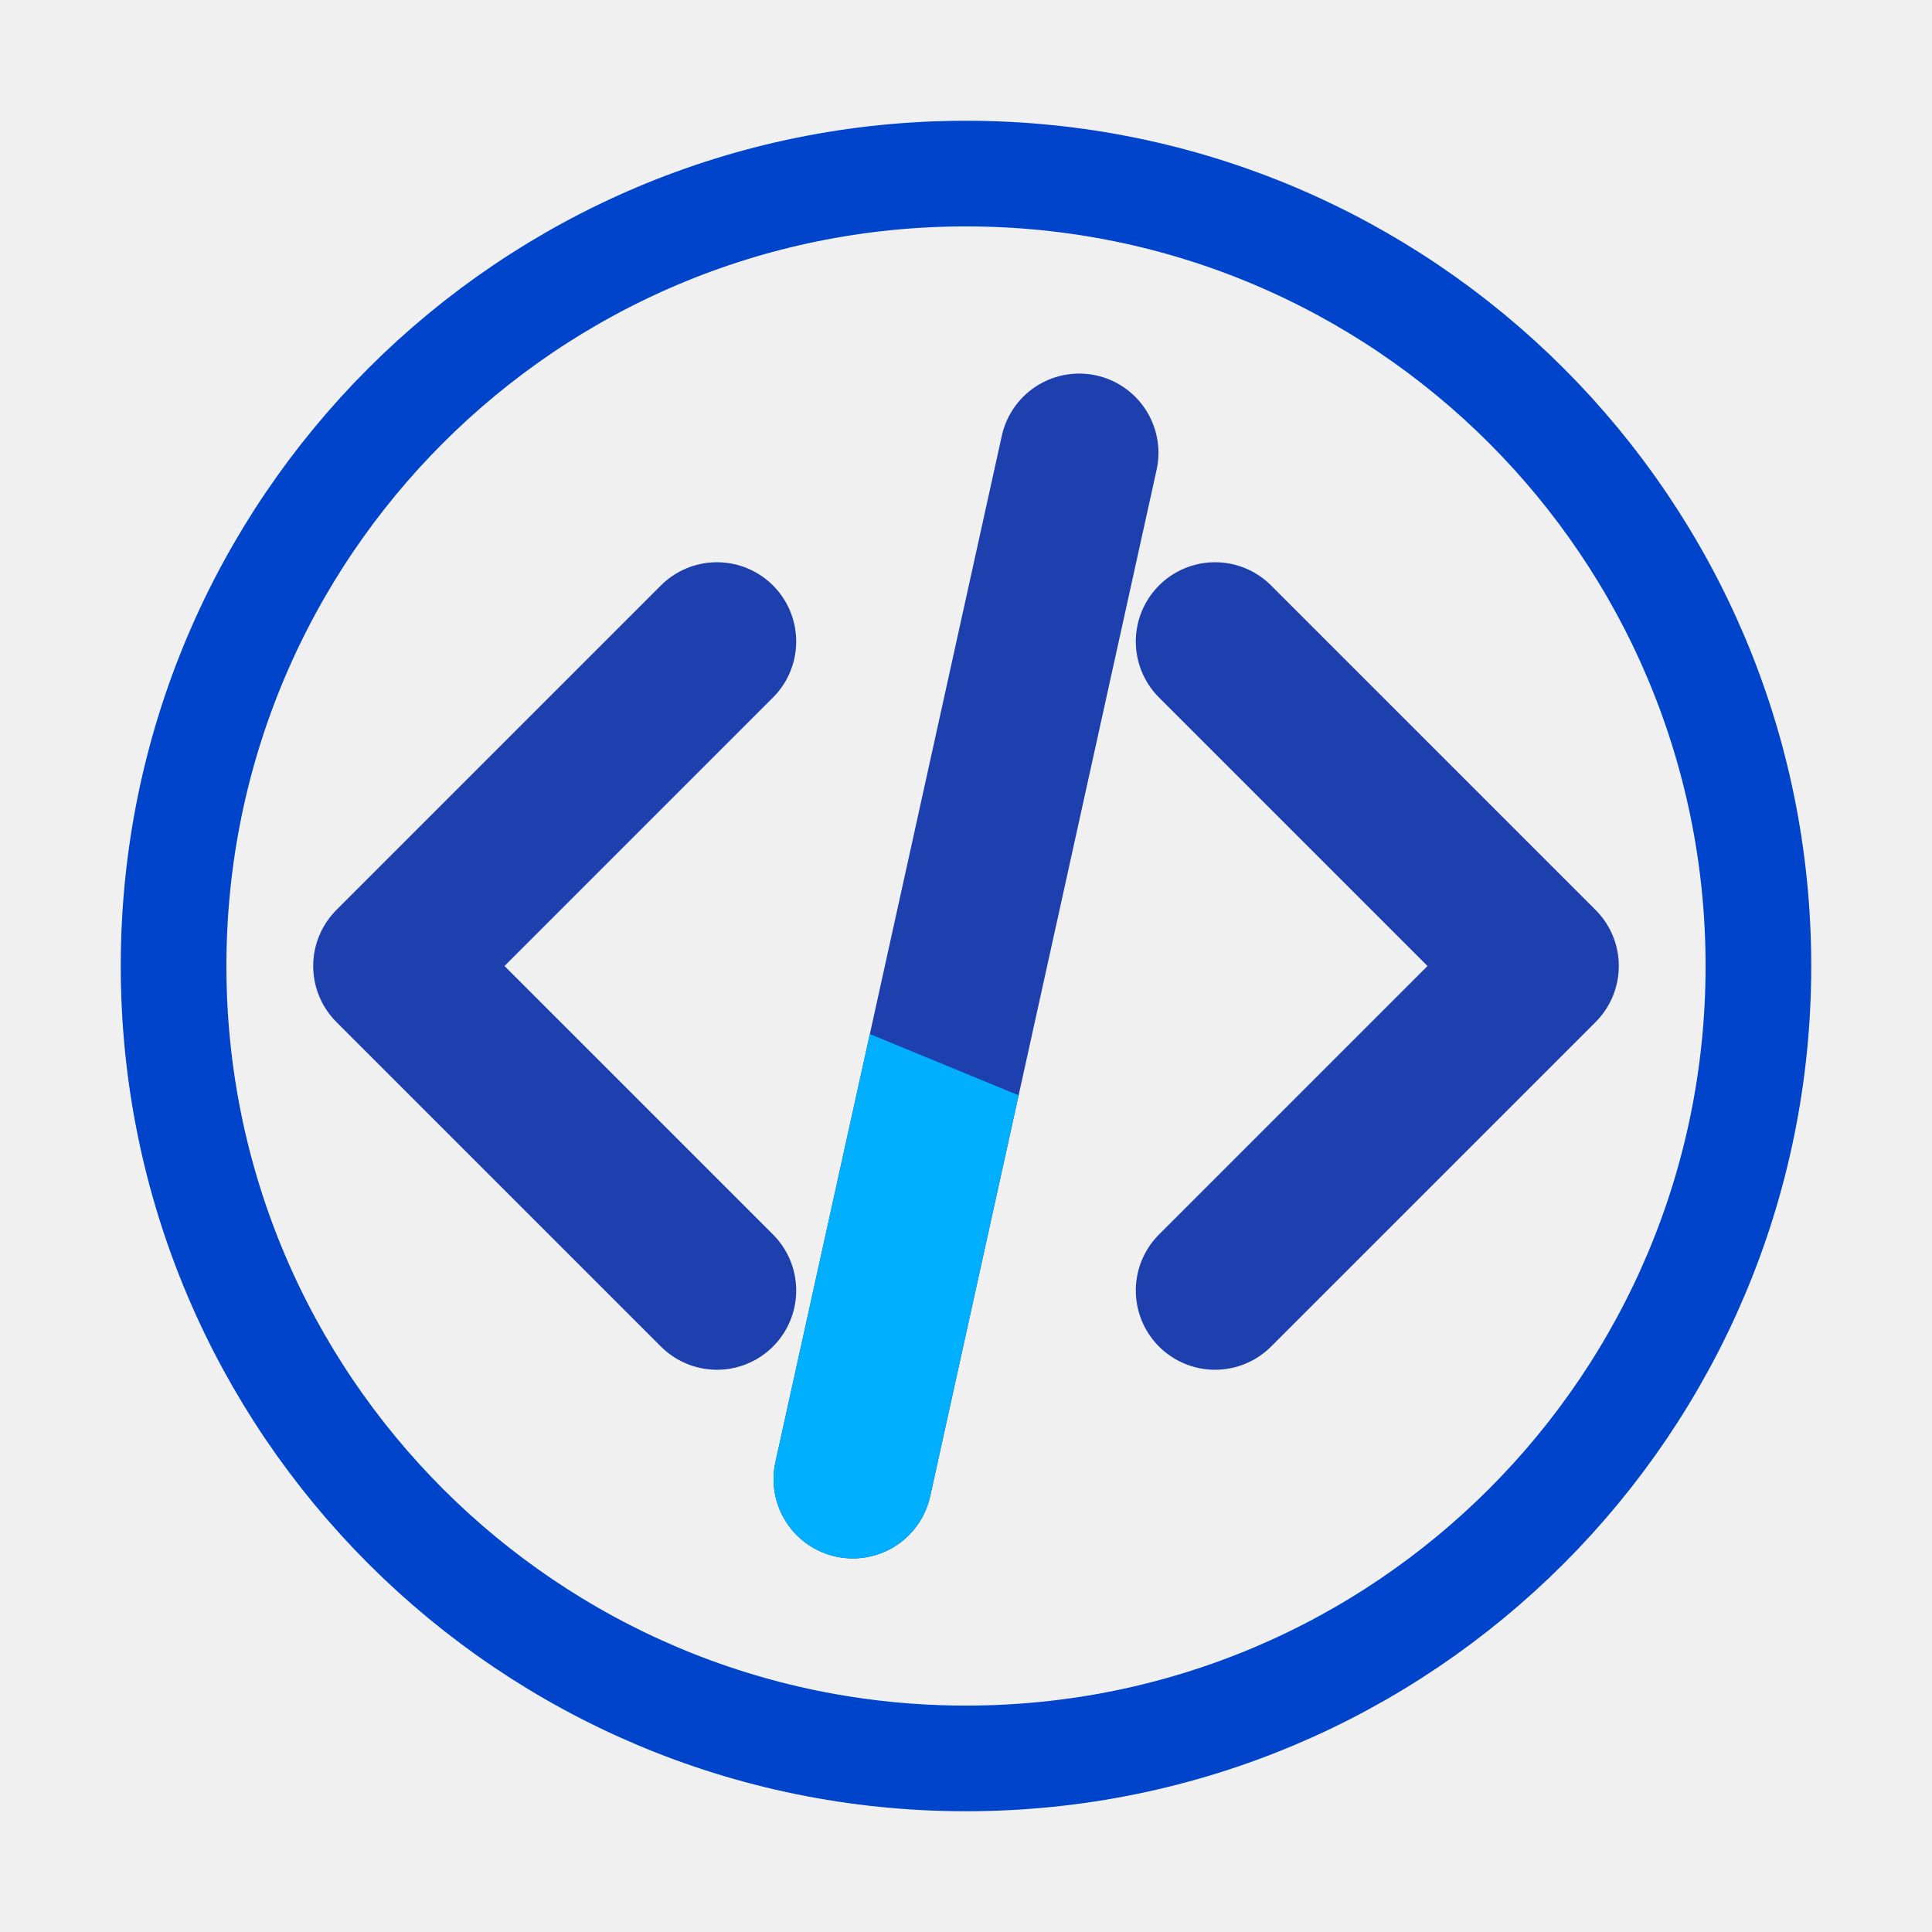
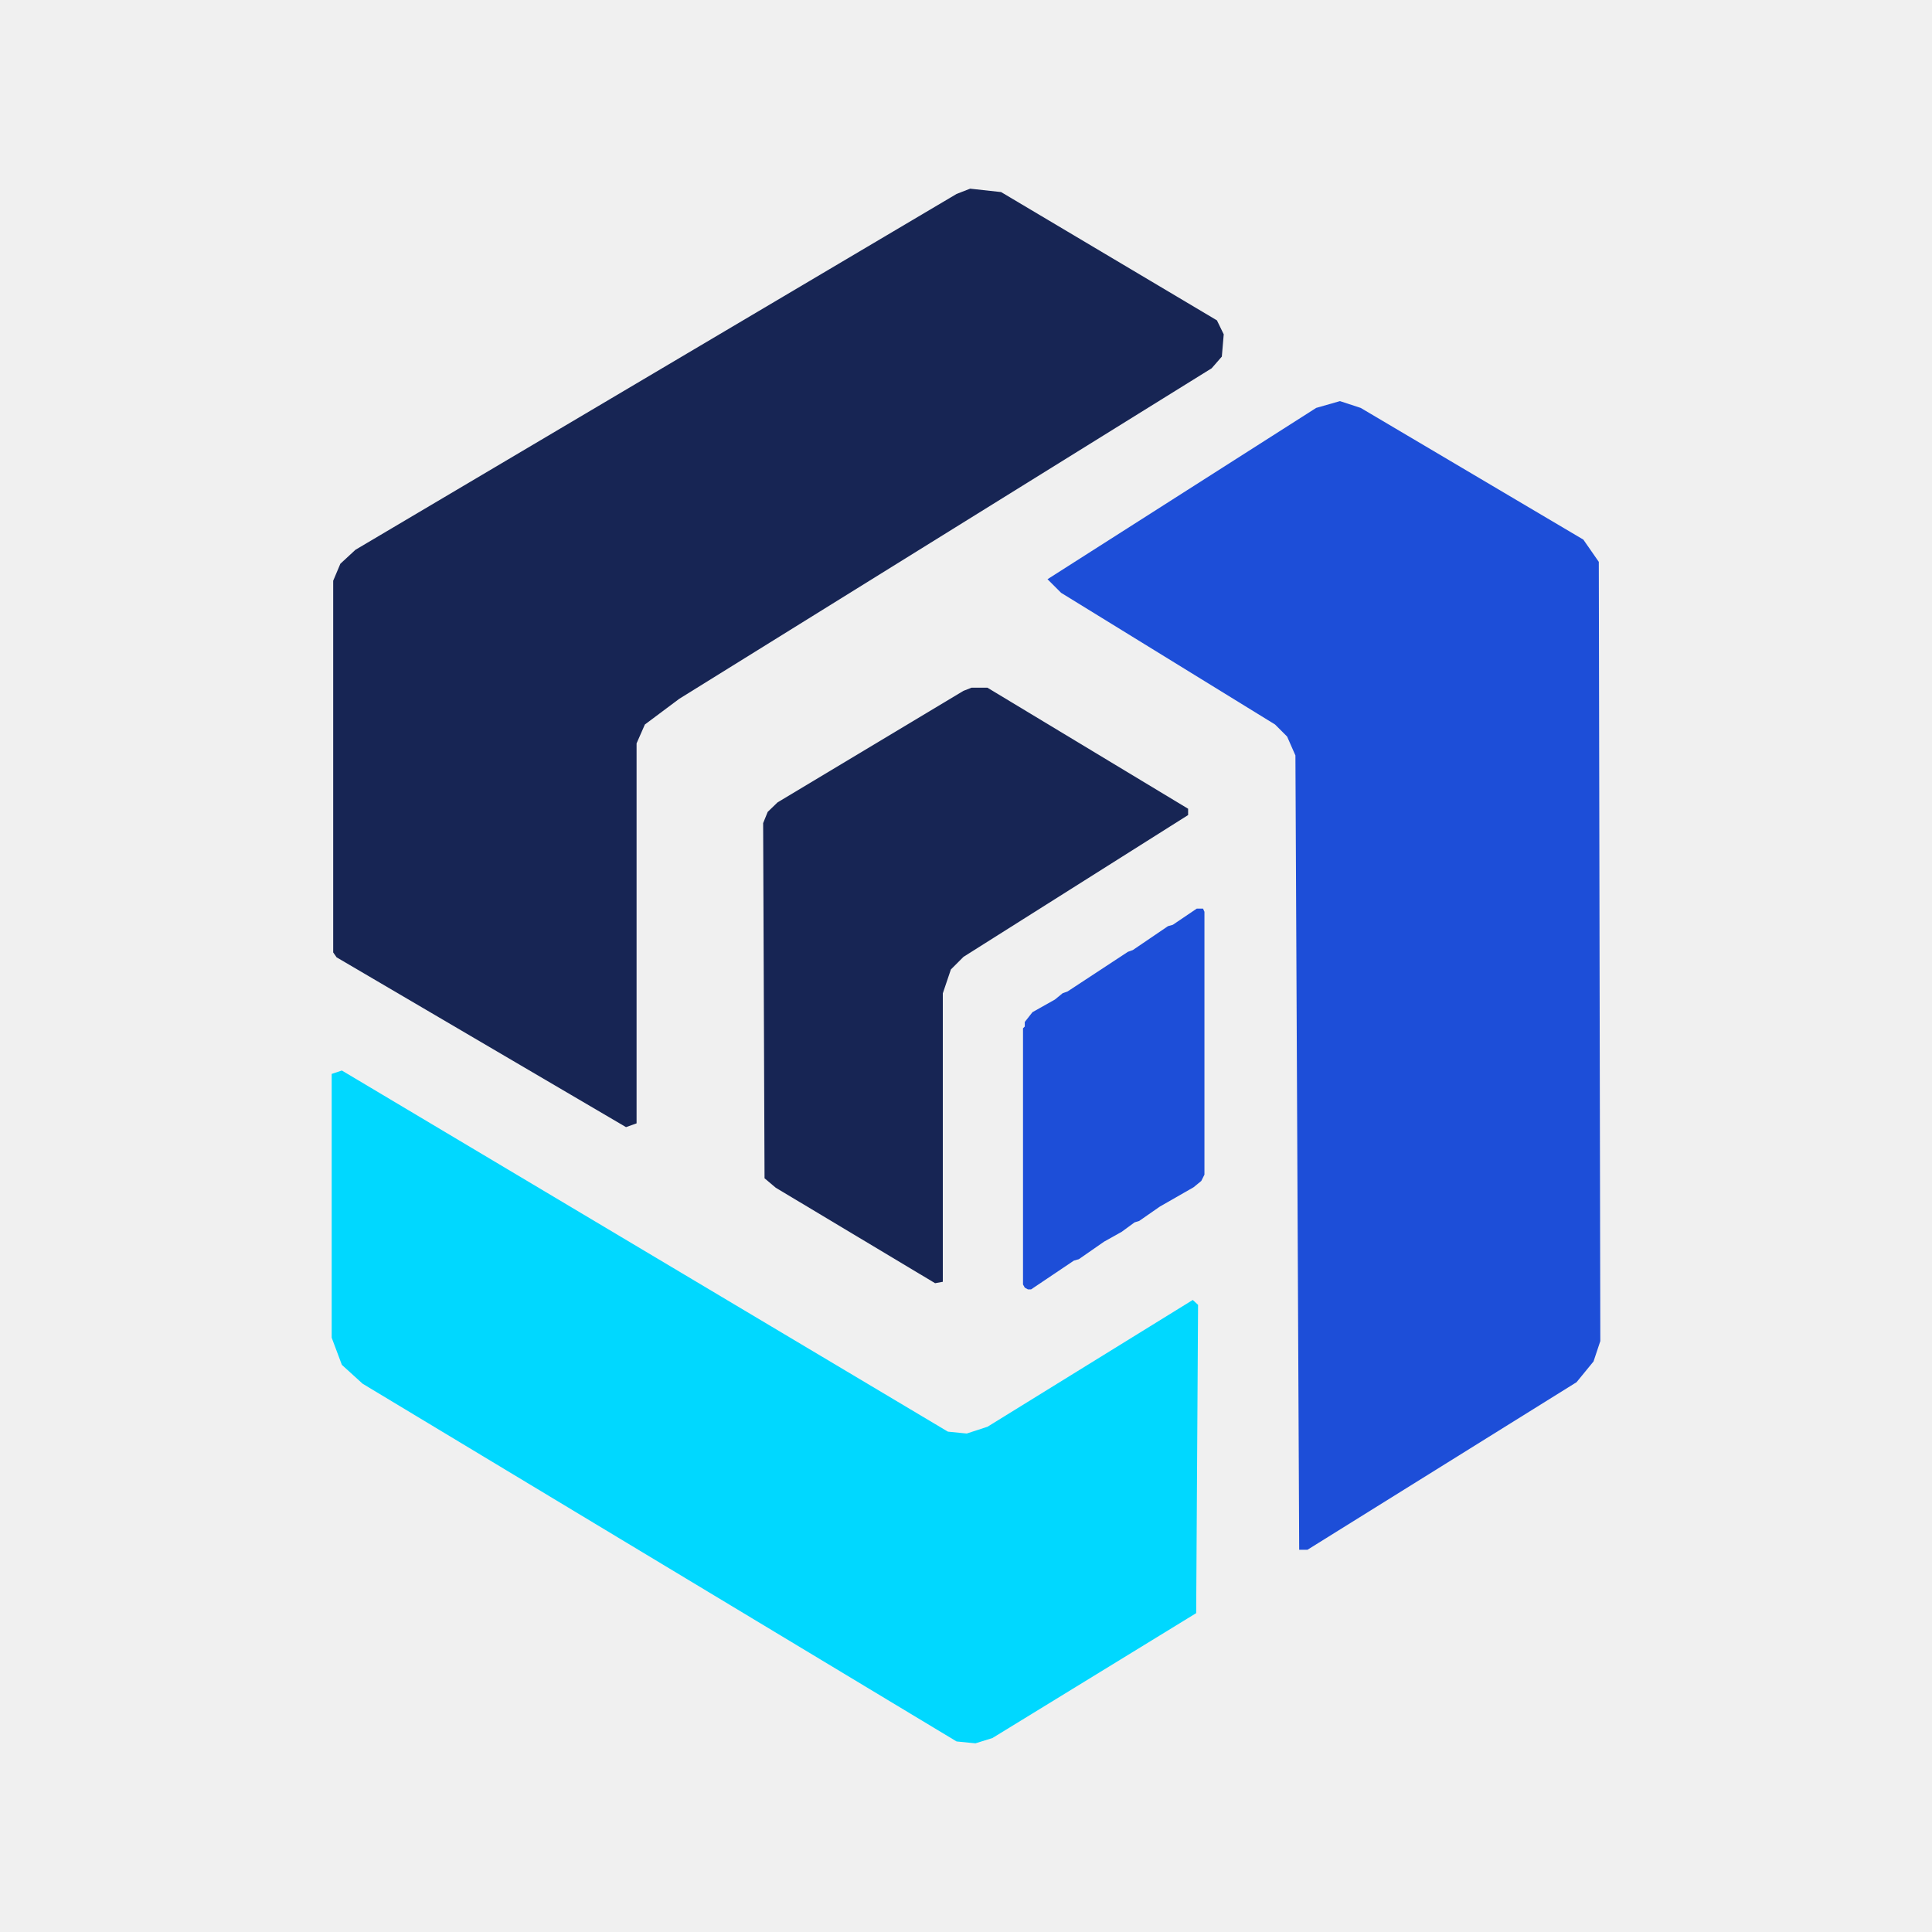
<svg xmlns="http://www.w3.org/2000/svg" width="512" height="512" viewBox="0 0 512 512" fill="none">
-   <circle cx="256" cy="256" r="210" stroke="#0044CC" stroke-width="28" />
-   <path d="M190 170L104 256L190 342" stroke="#1E40AF" stroke-width="42" stroke-linecap="round" stroke-linejoin="round" />
-   <path d="M322 170L408 256L322 342" stroke="#1E40AF" stroke-width="42" stroke-linecap="round" stroke-linejoin="round" />
-   <path d="M286 120L226 392" stroke="#1E40AF" stroke-width="42" stroke-linecap="round" />
-   <mask id="slash-accent-light" style="mask-type:alpha" maskUnits="userSpaceOnUse" x="140" y="245" width="210" height="215">
-     <path d="M160 245L330 315L350 460H140L160 245Z" fill="white" />
-   </mask>
-   <g mask="url(#slash-accent-light)">
-     <path d="M286 120L226 392" stroke="#00B0FF" stroke-width="42" stroke-linecap="round" />
-   </g>
+   <path d="M265.3 50.9L257.1 50L253.5 51.4L94.2 145.7L90.2 149.4L88.3 153.9V252.4L89.2 253.7L165.9 298.7L168.7 297.7V197L170.9 192L180 185.2L321.1 97.6L323.8 94.5L324.3 88.6L322.5 84.9L265.3 50.9Z" fill="#172554" />
+   <path d="M261.666 182.24H257.481L255.342 183.076L206.052 212.65L203.448 215.161L202.239 218.137L202.611 312.254L205.587 314.764L247.809 340.061L249.855 339.689V263.242L251.994 256.919L255.342 253.571L314.862 215.999V214.325L261.666 182.24Z" fill="#172554" />
+   <path d="M355.1 106.3L348.8 108.1L277.6 153.5L281.2 157.1L337.9 192L341.1 195.2L343.3 200.2L344.3 410.7H346.5L417.8 366.3L422.3 360.8L424.1 355.4L423.7 148.9L419.6 143L360.6 108.1L355.1 106.3Z" fill="#1D4ED8" />
+   <path d="M318.818 240.797H317.144L310.82 245.075L309.518 245.447L300.218 251.771L298.916 252.236L282.92 262.745L281.618 263.21L279.572 264.884L273.62 268.232L271.574 270.836V272.045L271.109 272.51V340.4L271.574 341.237L272.411 341.702H273.248L284.594 334.076L285.896 333.704L292.592 329.054L297.242 326.45L300.683 323.939L301.892 323.567L307.379 319.754L316.307 314.639L318.353 312.965L319.19 311.291V241.634L318.818 240.797Z" fill="#1D4ED8" />
+   <path d="M87.9 284.6V354.5L90.6 361.7L96.1 366.7L253.5 461.5L258.5 462L263 460.6L317 427.5L317.5 345.8L316.1 344.5L261.7 378.1L256.2 379.9L251.2 379.4L90.6 283.7L87.9 284.6Z" fill="#00D8FF" />
</svg>
